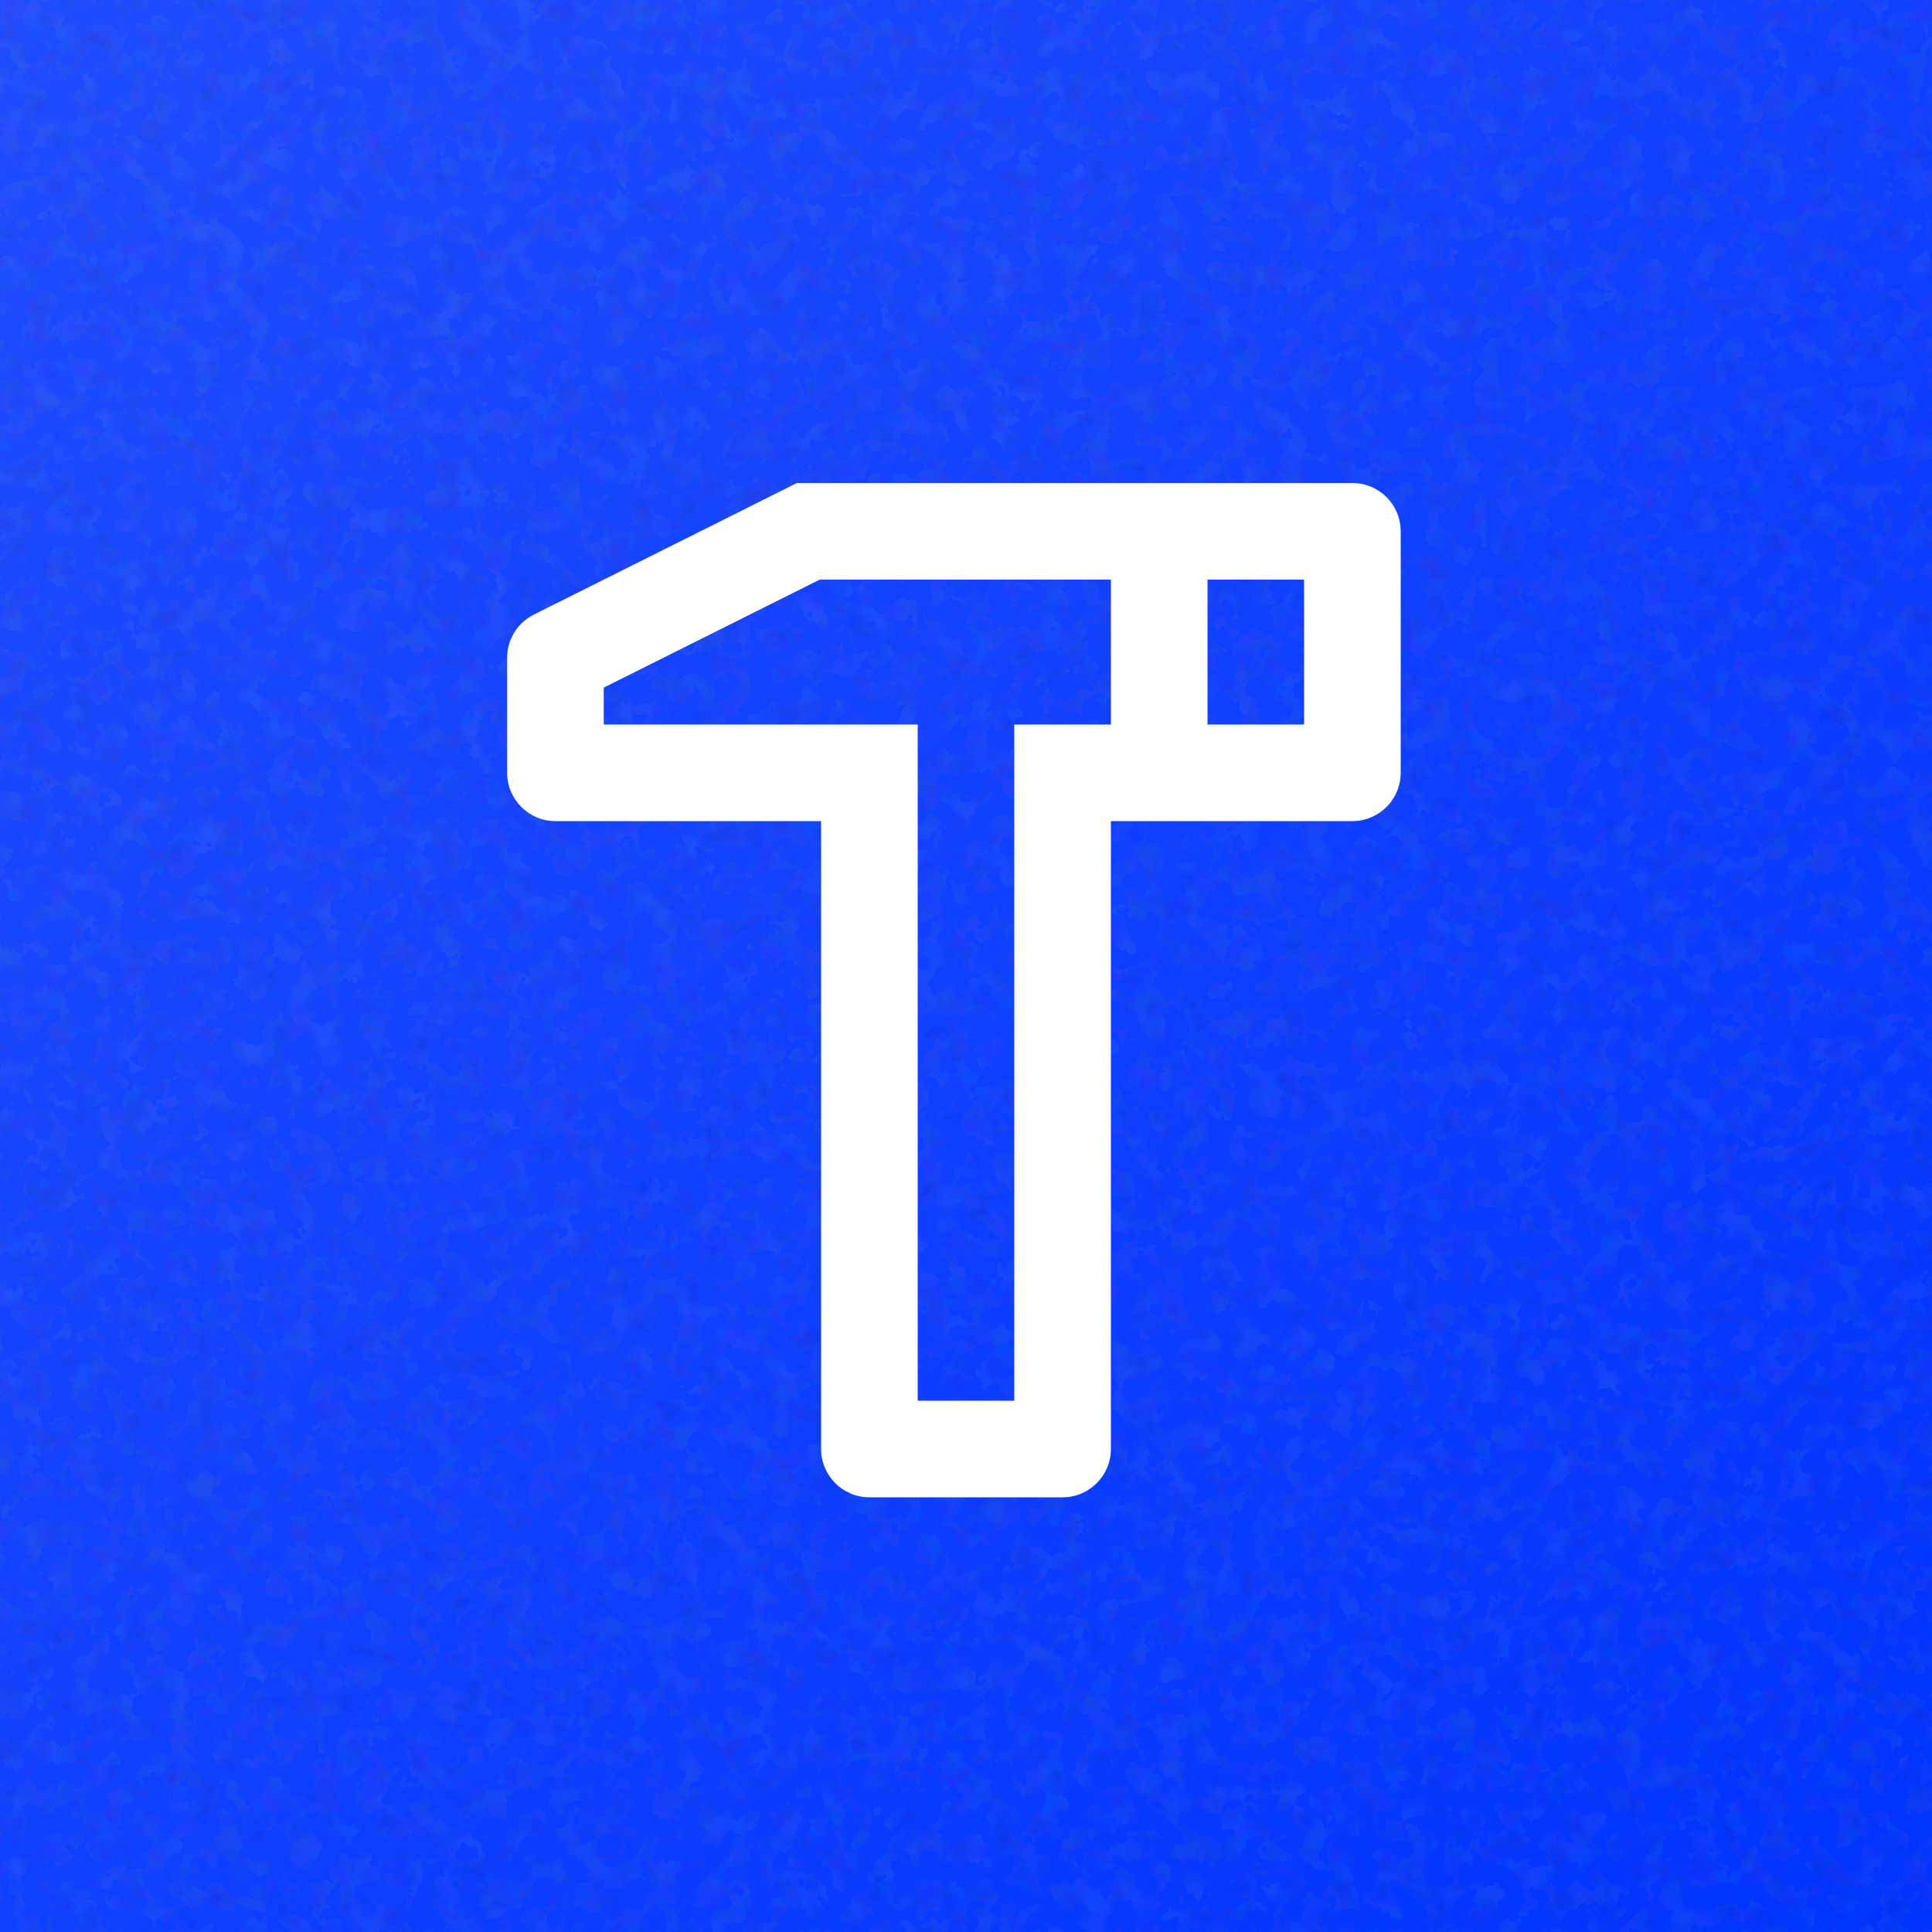
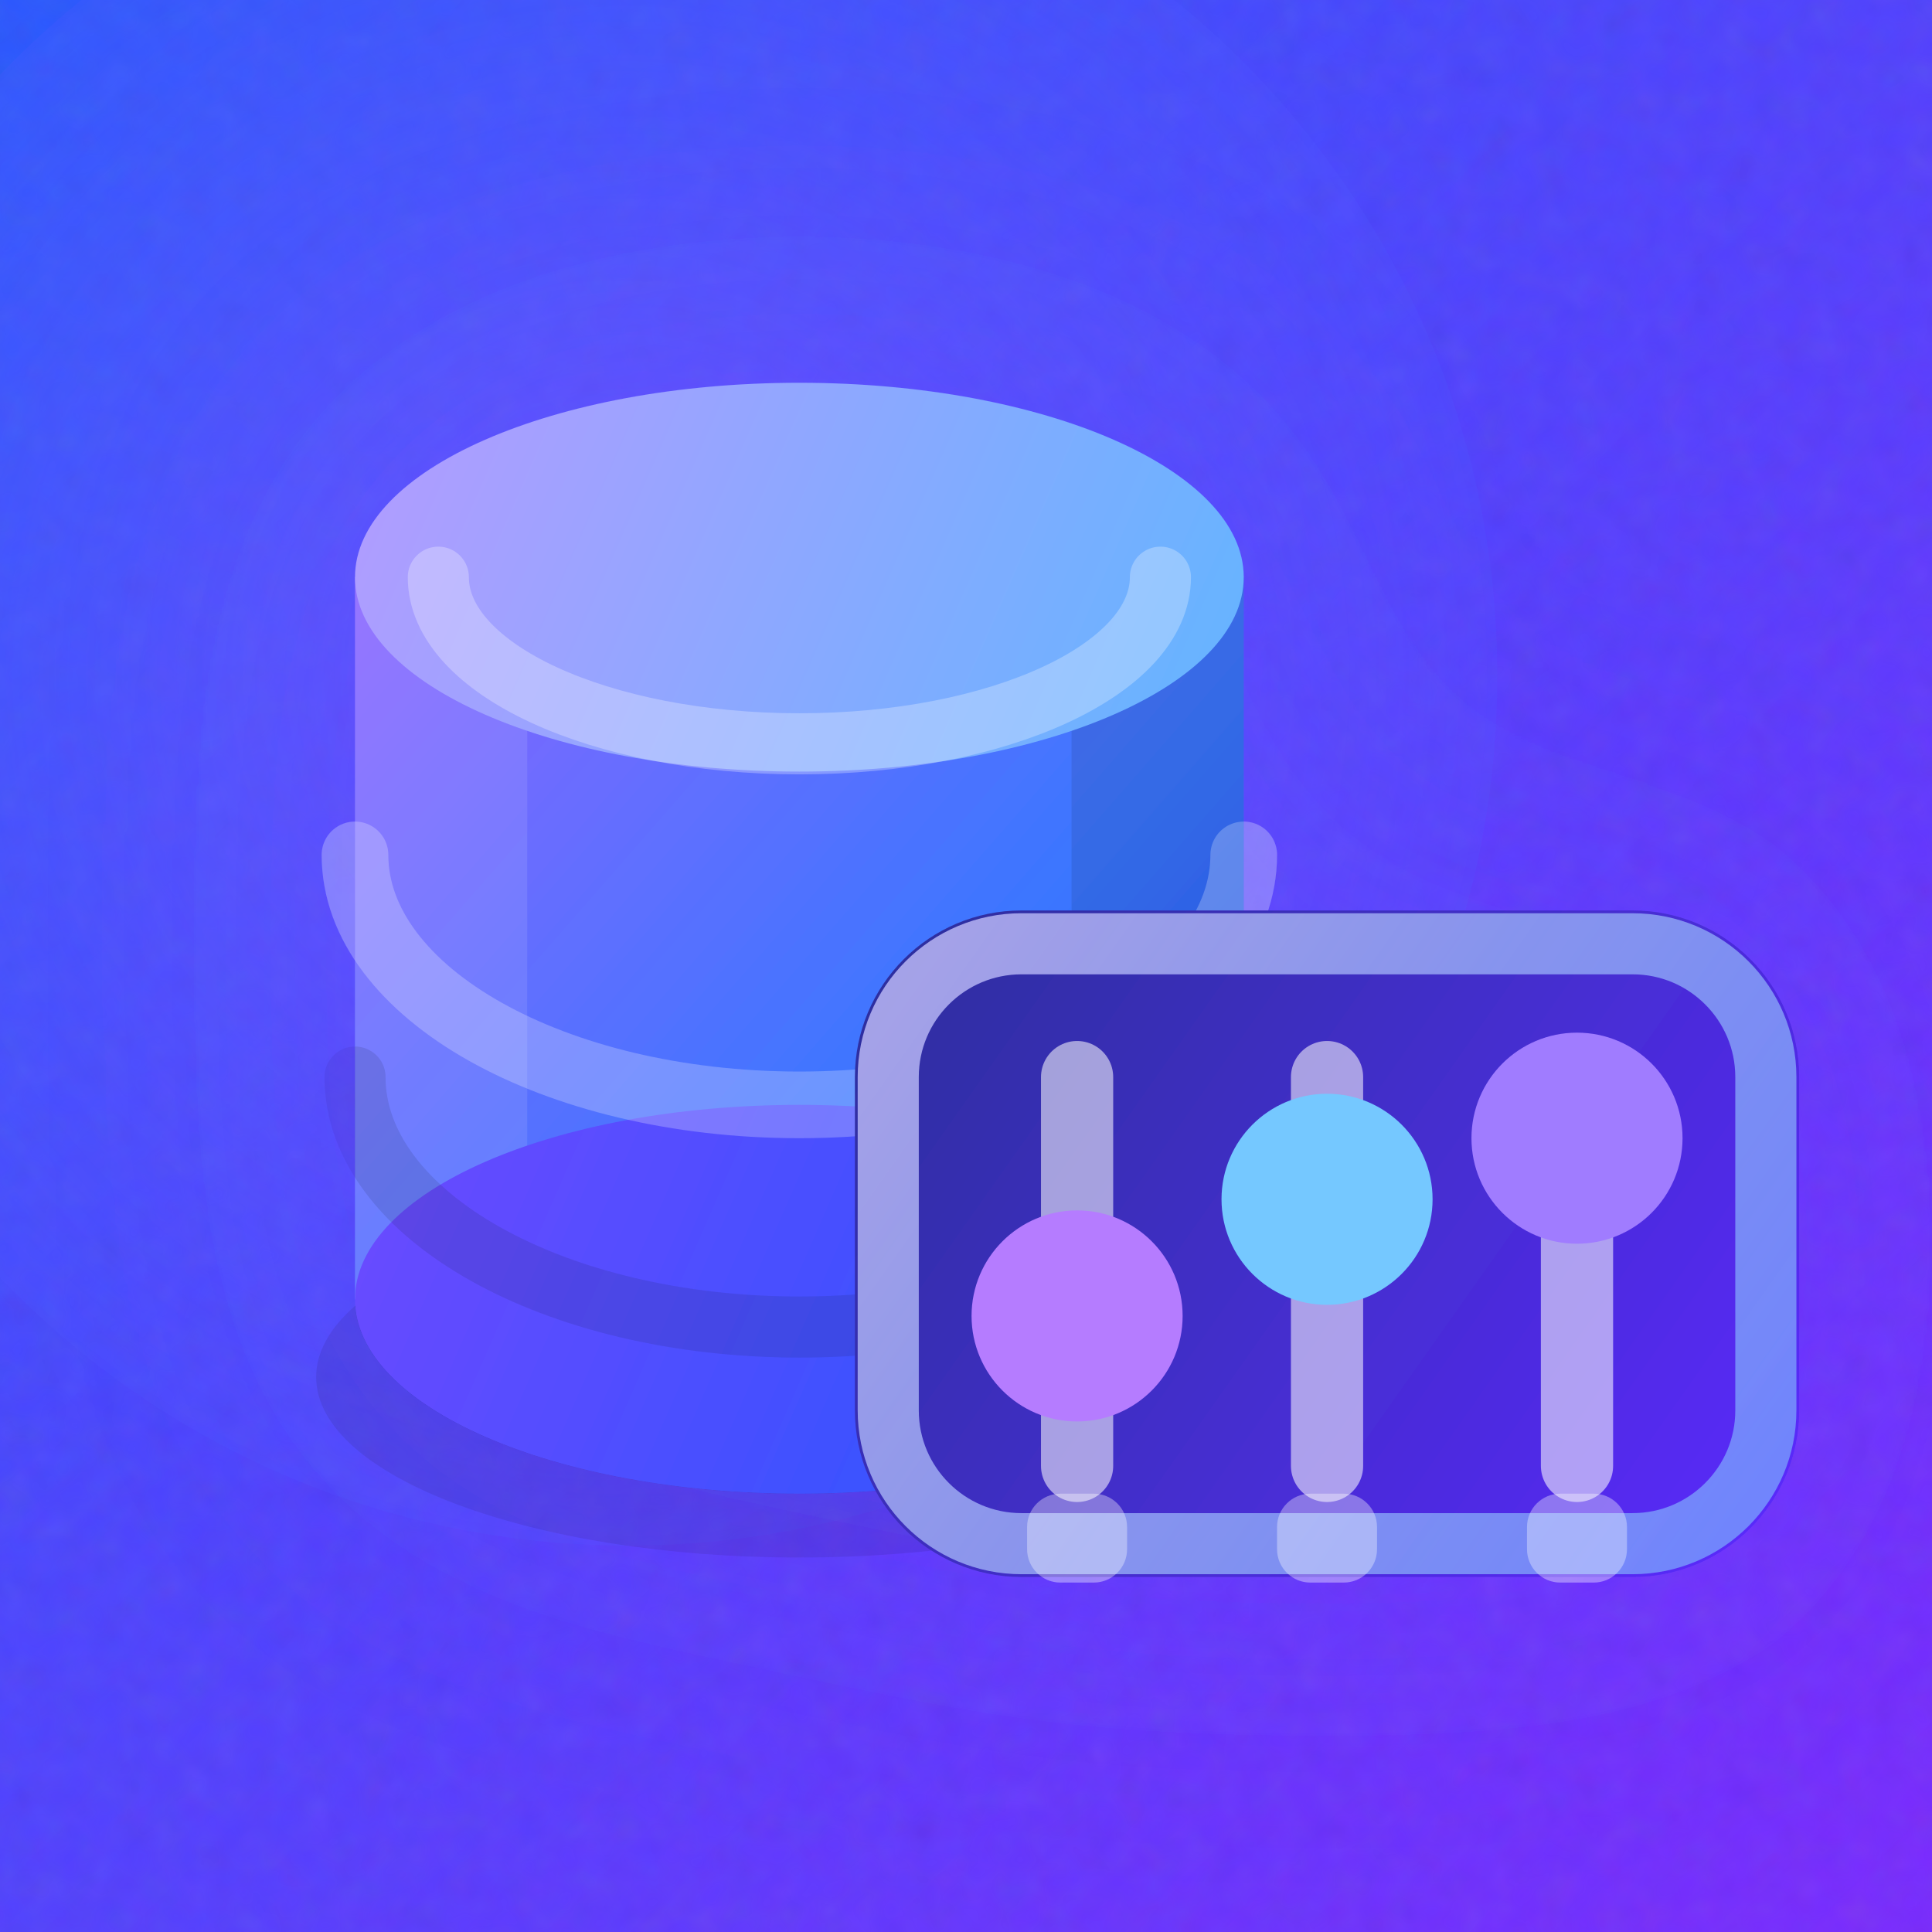
<svg xmlns="http://www.w3.org/2000/svg" width="40" height="40" viewBox="0 0 40 40" fill="none">
-   <g clip-path="url(#clip0_15255_46435)">
-     <rect width="40" height="40" fill="#0033FF" />
-     <g filter="url(#filter0_n_15255_46435)">
-       <rect width="40" height="40" fill="url(#paint0_linear_15255_46435)" />
-     </g>
-     <path d="M28 10C28.552 10 29 10.448 29 11V16C29 16.552 28.552 17 28 17H23V30C23 30.552 22.552 31 22 31H18C17.448 31 17 30.552 17 30V17H11.5C10.948 17 10.5 16.552 10.5 16V13.618C10.5 13.239 10.714 12.893 11.053 12.724L16.5 10H28ZM23 12H16.972L12.5 14.236V15H19V29H21V15H23V12ZM27 12H25V15H27V12Z" fill="white" />
-   </g>
  <defs>
-     <filter id="filter0_n_15255_46435" x="0" y="0" width="40" height="40" filterUnits="userSpaceOnUse" color-interpolation-filters="sRGB">
+     <linearGradient id="bg_grad" x1="0" y1="0" x2="40" y2="40" gradientUnits="userSpaceOnUse">
+       <stop stop-color="#2B59FF" />
+       <stop offset="1" stop-color="#7A2BFF" />
+     </linearGradient>
+     <filter id="bg_noise" x="0" y="0" width="40" height="40" filterUnits="userSpaceOnUse" color-interpolation-filters="sRGB">
      <feFlood flood-opacity="0" result="BackgroundImageFix" />
      <feBlend mode="normal" in="SourceGraphic" in2="BackgroundImageFix" result="shape" />
-       <feTurbulence type="fractalNoise" baseFrequency="2 2" stitchTiles="stitch" numOctaves="3" result="noise" seed="8033" />
-       <feComponentTransfer in="noise" result="coloredNoise1">
-         <feFuncR type="linear" slope="2" intercept="-0.5" />
-         <feFuncG type="linear" slope="2" intercept="-0.5" />
-         <feFuncB type="linear" slope="2" intercept="-0.5" />
-         <feFuncA type="discrete" tableValues="1 1 1 1 1 1 1 1 1 1 1 1 1 1 1 1 1 1 1 1 1 1 1 1 1 1 1 1 1 1 1 1 1 1 1 1 1 1 1 1 1 1 1 1 1 1 1 1 1 1 1 0 0 0 0 0 0 0 0 0 0 0 0 0 0 0 0 0 0 0 0 0 0 0 0 0 0 0 0 0 0 0 0 0 0 0 0 0 0 0 0 0 0 0 0 0 0 0 0 0 " />
+       <feTurbulence type="fractalNoise" baseFrequency="1.6 1.6" stitchTiles="stitch" numOctaves="2" result="noise" seed="8033" />
+       <feComponentTransfer in="noise" result="n">
+         <feFuncA type="table" tableValues="0 0.08" />
      </feComponentTransfer>
-       <feComposite operator="in" in2="shape" in="coloredNoise1" result="noise1Clipped" />
-       <feComponentTransfer in="noise1Clipped" result="color1">
-         <feFuncA type="table" tableValues="0 0.06" />
-       </feComponentTransfer>
-       <feMerge result="effect1_noise_15255_46435">
+       <feComposite operator="in" in2="shape" in="n" result="noiseClipped" />
+       <feMerge>
        <feMergeNode in="shape" />
-         <feMergeNode in="color1" />
+         <feMergeNode in="noiseClipped" />
      </feMerge>
    </filter>
-     <linearGradient id="paint0_linear_15255_46435" x1="0" y1="0" x2="40" y2="40" gradientUnits="userSpaceOnUse">
-       <stop stop-color="#1F4CFF" />
-       <stop offset="1" stop-color="#0033FF" />
+     <radialGradient id="glow" cx="0" cy="0" r="1" gradientUnits="userSpaceOnUse" gradientTransform="translate(13 14) rotate(45) scale(28)">
+       <stop stop-color="#8E5BFF" stop-opacity="0.55" />
+       <stop offset="1" stop-color="#2B59FF" stop-opacity="0" />
+     </radialGradient>
+     <linearGradient id="db_side" x1="9" y1="13" x2="25" y2="27" gradientUnits="userSpaceOnUse">
+       <stop stop-color="#8B66FF" offset="0" />
+       <stop stop-color="#3B76FF" offset="0.62" />
+       <stop stop-color="#1E57FF" offset="1" />
    </linearGradient>
-     <clipPath id="clip0_15255_46435">
+     <linearGradient id="db_top" x1="9" y1="9" x2="25" y2="16" gradientUnits="userSpaceOnUse">
+       <stop stop-color="#B59BFF" />
+       <stop offset="1" stop-color="#63B5FF" />
+     </linearGradient>
+     <linearGradient id="db_bottom" x1="9" y1="24" x2="25" y2="31" gradientUnits="userSpaceOnUse">
+       <stop stop-color="#6A4AFF" />
+       <stop offset="1" stop-color="#1E57FF" />
+     </linearGradient>
+     <linearGradient id="panel_fill" x1="18" y1="19" x2="35" y2="31" gradientUnits="userSpaceOnUse">
+       <stop stop-color="#2B2F9A" />
+       <stop offset="1" stop-color="#5C2BFF" />
+     </linearGradient>
+     <linearGradient id="panel_edge" x1="18" y1="19" x2="35" y2="31" gradientUnits="userSpaceOnUse">
+       <stop stop-color="#D2C8FF" stop-opacity="0.80" />
+       <stop offset="1" stop-color="#7DC5FF" stop-opacity="0.60" />
+     </linearGradient>
+     <filter id="icon_shadow" x="-30" y="-30" width="100" height="100" filterUnits="userSpaceOnUse" color-interpolation-filters="sRGB">
+       <feDropShadow dx="0" dy="2" stdDeviation="2.2" flood-color="#000000" flood-opacity="0.25" />
+       <feDropShadow dx="0" dy="0" stdDeviation="3.5" flood-color="#6C48FF" flood-opacity="0.22" />
+     </filter>
+     <clipPath id="clip">
      <rect width="40" height="40" fill="white" />
    </clipPath>
  </defs>
+   <g clip-path="url(#clip)">
+     <rect width="40" height="40" fill="url(#bg_grad)" />
+     <g filter="url(#bg_noise)">
+       <rect width="40" height="40" fill="url(#bg_grad)" />
+     </g>
+     <circle cx="13" cy="14" r="18" fill="url(#glow)" />
+     <g filter="url(#icon_shadow)">
+       <g transform="translate(20 20) scale(1.15) translate(-20 -20)">
+         <ellipse cx="17" cy="27.4" rx="8.7" ry="3.25" fill="#000000" opacity="0.14" />
+         <rect x="9" y="13" width="16" height="13" fill="url(#db_side)" />
+         <rect x="9" y="13" width="3.1" height="13" fill="#FFFFFF" opacity="0.10" />
+         <rect x="21.9" y="13" width="3.1" height="13" fill="#000000" opacity="0.10" />
+         <ellipse cx="17" cy="13" rx="8" ry="3.5" fill="url(#db_top)" />
+         <ellipse cx="17" cy="26" rx="8" ry="3.5" fill="url(#db_bottom)" />
+         <path d="M9 18C9 20.485 12.582 22.5 17 22.5C21.418 22.5 25 20.485 25 18" stroke="#FFFFFF" stroke-opacity="0.24" stroke-width="1.2" stroke-linecap="round" />
+         <path d="M9 22C9 24.485 12.582 26.5 17 26.5C21.418 26.5 25 24.485 25 22" stroke="#000000" stroke-opacity="0.10" stroke-width="1.1" stroke-linecap="round" />
+         <path d="M10.5 13C10.5 14.657 13.41 16 17 16C20.59 16 23.5 14.657 23.5 13" stroke="#FFFFFF" stroke-opacity="0.28" stroke-width="1.1" stroke-linecap="round" />
+         <rect x="18" y="19" width="17" height="12" rx="3" fill="url(#panel_fill)" />
+         <rect x="18.6" y="19.6" width="15.8" height="10.8" rx="2.4" stroke="url(#panel_edge)" stroke-width="1.1" fill="none" opacity="0.95" />
+         <path d="M22 22V29" stroke="#FFFFFF" stroke-opacity="0.55" stroke-width="1.3" stroke-linecap="round" />
+         <path d="M26.5 22V29" stroke="#FFFFFF" stroke-opacity="0.55" stroke-width="1.3" stroke-linecap="round" />
+         <path d="M31 22V29" stroke="#FFFFFF" stroke-opacity="0.55" stroke-width="1.3" stroke-linecap="round" />
+         <circle cx="22" cy="26.3" r="1.9" fill="#B57CFF" />
+         <circle cx="26.5" cy="24.2" r="1.9" fill="#74C8FF" />
+         <circle cx="31" cy="23.1" r="1.9" fill="#A07CFF" />
+         <rect x="21.1" y="29.5" width="1.8" height="1.6" rx="0.6" fill="#FFFFFF" fill-opacity="0.35" />
+         <rect x="25.6" y="29.5" width="1.8" height="1.6" rx="0.6" fill="#FFFFFF" fill-opacity="0.35" />
+         <rect x="30.1" y="29.5" width="1.8" height="1.6" rx="0.6" fill="#FFFFFF" fill-opacity="0.35" />
+       </g>
+     </g>
+   </g>
</svg>
